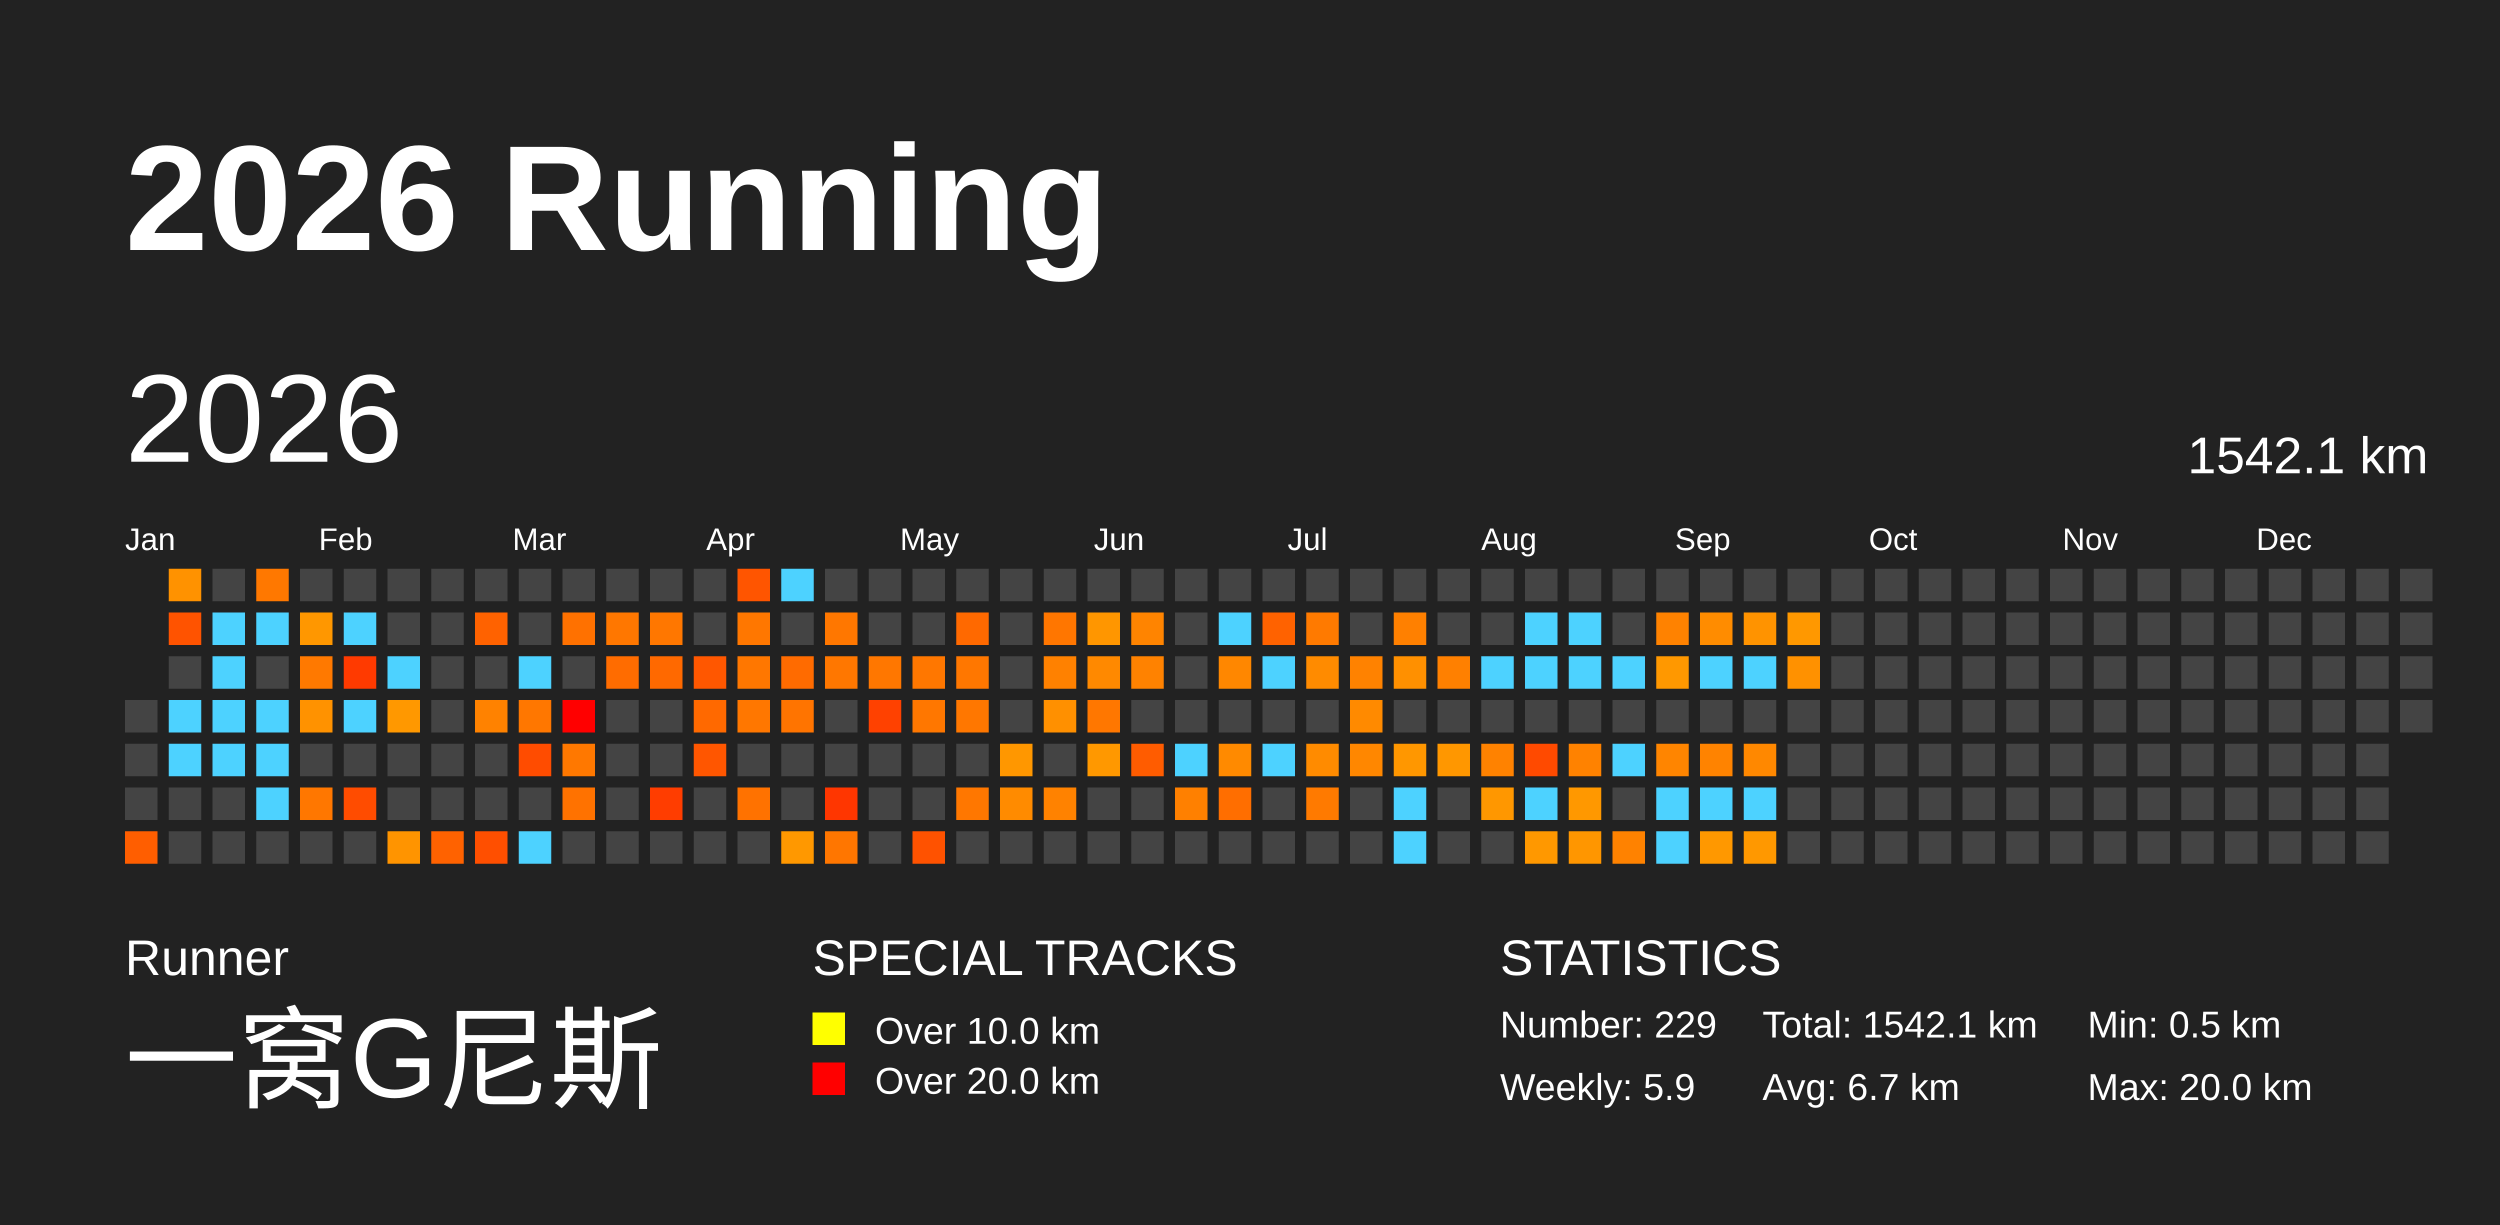
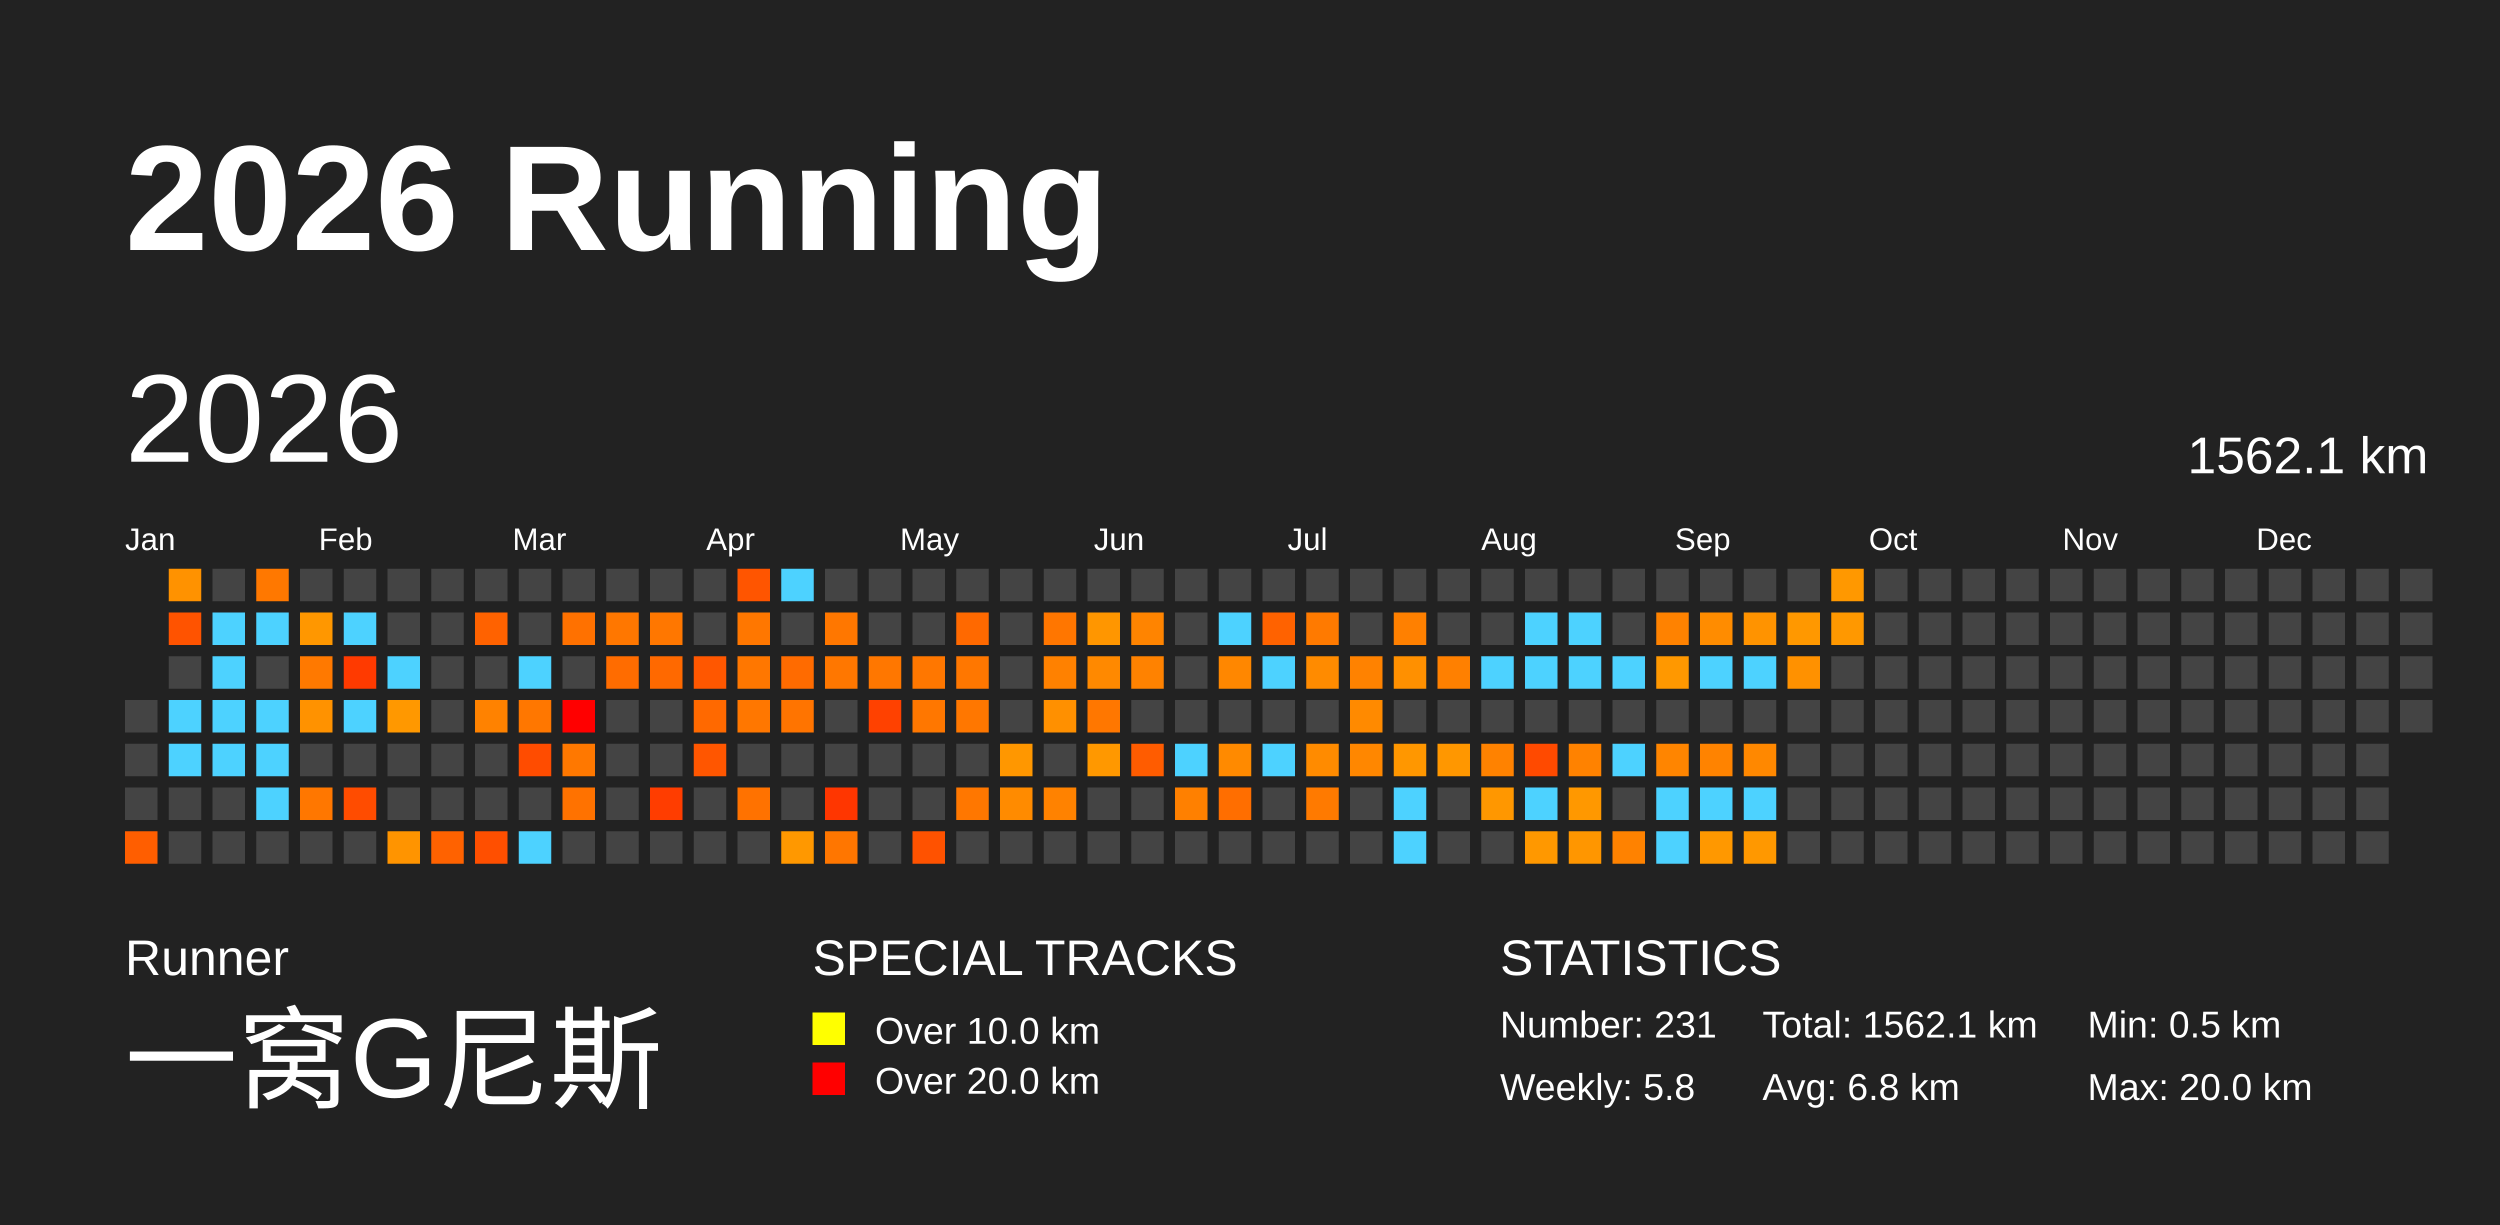
<svg xmlns="http://www.w3.org/2000/svg" baseProfile="full" height="98mm" version="1.1" viewBox="0,0,200,98" width="200mm">
-   <defs />
+   <defs>
+     <pattern height="2" id="indoor-stripe" patternUnits="userSpaceOnUse" width="2">
+       <line stroke="white" stroke-opacity="0.45" stroke-width="0.5" x1="0" x2="2" y1="2" y2="0" />
+     </pattern>
+   </defs>
  <rect fill="#222222" height="98" width="200" x="0" y="0" />
  <text fill="#FFFFFF" style="font-size:12px; font-family:Arial; font-weight:bold;" x="10" y="20">2026 Running</text>
  <text fill="#FFFFFF" style="font-size:4px; font-family:Arial" x="10" y="78">Runner</text>
  <text fill="#FFFFFF" style="font-size:9px; font-family:Arial" x="10" y="88">一窝G尼斯</text>
  <text fill="#FFFFFF" style="font-size:4px; font-family:Arial" x="65" y="78">SPECIAL TRACKS</text>
  <rect fill="yellow" height="2.6" width="2.6" x="65" y="81" />
  <text fill="#FFFFFF" style="font-size:3px; font-family:Arial" x="70" y="83.5">Over 10.0 km</text>
  <rect fill="red" height="2.6" width="2.6" x="65" y="85" />
  <text fill="#FFFFFF" style="font-size:3px; font-family:Arial" x="70" y="87.5">Over 20.0 km</text>
  <text fill="#FFFFFF" style="font-size:4px; font-family:Arial" x="120" y="78">STATISTICS</text>
-   <text fill="#FFFFFF" style="font-size:3px; font-family:Arial" x="120" y="83">Number: 229</text>
-   <text fill="#FFFFFF" style="font-size:3px; font-family:Arial" x="120" y="88">Weekly: 5.9</text>
-   <text fill="#FFFFFF" style="font-size:3px; font-family:Arial" x="141" y="83">Total: 1542.1 km</text>
-   <text fill="#FFFFFF" style="font-size:3px; font-family:Arial" x="141" y="88">Avg: 6.7 km</text>
+   <text fill="#FFFFFF" style="font-size:3px; font-family:Arial" x="120" y="83">Number: 231</text>
+   <text fill="#FFFFFF" style="font-size:3px; font-family:Arial" x="120" y="88">Weekly: 5.8</text>
+   <text fill="#FFFFFF" style="font-size:3px; font-family:Arial" x="141" y="83">Total: 1562.1 km</text>
+   <text fill="#FFFFFF" style="font-size:3px; font-family:Arial" x="141" y="88">Avg: 6.8 km</text>
  <text fill="#FFFFFF" style="font-size:3px; font-family:Arial" x="167" y="83">Min: 0.5 km</text>
  <text fill="#FFFFFF" style="font-size:3px; font-family:Arial" x="167" y="88">Max: 20.0 km</text>
  <text dominant-baseline="hanging" fill="#FFFFFF" style="font-size:10.0px; font-family:Arial;" x="10" y="30">2026</text>
-   <text dominant-baseline="hanging" fill="#FFFFFF" style="font-size:4.125px; font-family:Arial;" x="175" y="35">1542.1 km</text>
+   <text dominant-baseline="hanging" fill="#FFFFFF" style="font-size:4.125px; font-family:Arial;" x="175" y="35">1562.1 km</text>
  <text fill="#FFFFFF" style="font-size:2.5px; font-family:Arial" x="10.0" y="44">Jan</text>
  <text fill="#FFFFFF" style="font-size:2.5px; font-family:Arial" x="25.5" y="44">Feb</text>
  <text fill="#FFFFFF" style="font-size:2.5px; font-family:Arial" x="41.0" y="44">Mar</text>
  <text fill="#FFFFFF" style="font-size:2.5px; font-family:Arial" x="56.5" y="44">Apr</text>
  <text fill="#FFFFFF" style="font-size:2.5px; font-family:Arial" x="72.0" y="44">May</text>
  <text fill="#FFFFFF" style="font-size:2.5px; font-family:Arial" x="87.5" y="44">Jun</text>
  <text fill="#FFFFFF" style="font-size:2.5px; font-family:Arial" x="103.0" y="44">Jul</text>
  <text fill="#FFFFFF" style="font-size:2.5px; font-family:Arial" x="118.5" y="44">Aug</text>
  <text fill="#FFFFFF" style="font-size:2.5px; font-family:Arial" x="134.0" y="44">Sep</text>
  <text fill="#FFFFFF" style="font-size:2.5px; font-family:Arial" x="149.5" y="44">Oct</text>
  <text fill="#FFFFFF" style="font-size:2.5px; font-family:Arial" x="165.0" y="44">Nov</text>
  <text fill="#FFFFFF" style="font-size:2.5px; font-family:Arial" x="180.5" y="44">Dec</text>
  <rect fill="#444444" height="2.6" width="2.6" x="10.0" y="56.0" />
  <rect fill="#444444" height="2.6" width="2.6" x="10.0" y="59.5" />
  <rect fill="#444444" height="2.6" width="2.6" x="10.0" y="63.0" />
  <rect fill="#ff5e00" height="2.6" width="2.6" x="10.0" y="66.5" />
  <rect fill="#ff9200" height="2.6" width="2.6" x="13.5" y="45.5" />
  <rect fill="#ff5300" height="2.6" width="2.6" x="13.5" y="49.0" />
  <rect fill="#444444" height="2.6" width="2.6" x="13.5" y="52.5" />
  <rect fill="#4dd2ff" height="2.6" width="2.6" x="13.5" y="56.0" />
  <rect fill="#4dd2ff" height="2.6" width="2.6" x="13.5" y="59.5" />
  <rect fill="#444444" height="2.6" width="2.6" x="13.5" y="63.0" />
  <rect fill="#444444" height="2.6" width="2.6" x="13.5" y="66.5" />
  <rect fill="#444444" height="2.6" width="2.6" x="17.0" y="45.5" />
  <rect fill="#4dd2ff" height="2.6" width="2.6" x="17.0" y="49.0" />
  <rect fill="#4dd2ff" height="2.6" width="2.6" x="17.0" y="52.5" />
  <rect fill="#4dd2ff" height="2.6" width="2.6" x="17.0" y="56.0" />
  <rect fill="#4dd2ff" height="2.6" width="2.6" x="17.0" y="59.5" />
  <rect fill="#444444" height="2.6" width="2.6" x="17.0" y="63.0" />
  <rect fill="#444444" height="2.6" width="2.6" x="17.0" y="66.5" />
  <rect fill="#ff7800" height="2.6" width="2.6" x="20.5" y="45.5" />
  <rect fill="#4dd2ff" height="2.6" width="2.6" x="20.5" y="49.0" />
  <rect fill="#444444" height="2.6" width="2.6" x="20.5" y="52.5" />
  <rect fill="#4dd2ff" height="2.6" width="2.6" x="20.5" y="56.0" />
  <rect fill="#4dd2ff" height="2.6" width="2.6" x="20.5" y="59.5" />
  <rect fill="#4dd2ff" height="2.6" width="2.6" x="20.5" y="63.0" />
  <rect fill="#444444" height="2.6" width="2.6" x="20.5" y="66.5" />
  <rect fill="#444444" height="2.6" width="2.6" x="24.0" y="45.5" />
  <rect fill="#ff9700" height="2.6" width="2.6" x="24.0" y="49.0" />
  <rect fill="#ff7900" height="2.6" width="2.6" x="24.0" y="52.5" />
  <rect fill="#ff9200" height="2.6" width="2.6" x="24.0" y="56.0" />
  <rect fill="#444444" height="2.6" width="2.6" x="24.0" y="59.5" />
  <rect fill="#ff7700" height="2.6" width="2.6" x="24.0" y="63.0" />
  <rect fill="#444444" height="2.6" width="2.6" x="24.0" y="66.5" />
  <rect fill="#444444" height="2.6" width="2.6" x="27.5" y="45.5" />
  <rect fill="#4dd2ff" height="2.6" width="2.6" x="27.5" y="49.0" />
  <rect fill="#ff3a00" height="2.6" width="2.6" x="27.5" y="52.5" />
  <rect fill="#4dd2ff" height="2.6" width="2.6" x="27.5" y="56.0" />
  <rect fill="#444444" height="2.6" width="2.6" x="27.5" y="59.5" />
  <rect fill="#ff4c00" height="2.6" width="2.6" x="27.5" y="63.0" />
  <rect fill="#444444" height="2.6" width="2.6" x="27.5" y="66.5" />
  <rect fill="#444444" height="2.6" width="2.6" x="31.0" y="45.5" />
  <rect fill="#444444" height="2.6" width="2.6" x="31.0" y="49.0" />
  <rect fill="#4dd2ff" height="2.6" width="2.6" x="31.0" y="52.5" />
  <rect fill="#ff9800" height="2.6" width="2.6" x="31.0" y="56.0" />
  <rect fill="#444444" height="2.6" width="2.6" x="31.0" y="59.5" />
  <rect fill="#444444" height="2.6" width="2.6" x="31.0" y="63.0" />
  <rect fill="#ff9400" height="2.6" width="2.6" x="31.0" y="66.5" />
  <rect fill="#444444" height="2.6" width="2.6" x="34.5" y="45.5" />
  <rect fill="#444444" height="2.6" width="2.6" x="34.5" y="49.0" />
  <rect fill="#444444" height="2.6" width="2.6" x="34.5" y="52.5" />
  <rect fill="#444444" height="2.6" width="2.6" x="34.5" y="56.0" />
  <rect fill="#444444" height="2.6" width="2.6" x="34.5" y="59.5" />
  <rect fill="#444444" height="2.6" width="2.6" x="34.5" y="63.0" />
  <rect fill="#ff6200" height="2.6" width="2.6" x="34.5" y="66.5" />
  <rect fill="#444444" height="2.6" width="2.6" x="38.0" y="45.5" />
  <rect fill="#ff6200" height="2.6" width="2.6" x="38.0" y="49.0" />
  <rect fill="#444444" height="2.6" width="2.6" x="38.0" y="52.5" />
  <rect fill="#ff8200" height="2.6" width="2.6" x="38.0" y="56.0" />
  <rect fill="#444444" height="2.6" width="2.6" x="38.0" y="59.5" />
  <rect fill="#444444" height="2.6" width="2.6" x="38.0" y="63.0" />
  <rect fill="#ff4f00" height="2.6" width="2.6" x="38.0" y="66.5" />
  <rect fill="#444444" height="2.6" width="2.6" x="41.5" y="45.5" />
  <rect fill="#444444" height="2.6" width="2.6" x="41.5" y="49.0" />
  <rect fill="#4dd2ff" height="2.6" width="2.6" x="41.5" y="52.5" />
  <rect fill="#ff7700" height="2.6" width="2.6" x="41.5" y="56.0" />
  <rect fill="#ff4c00" height="2.6" width="2.6" x="41.5" y="59.5" />
  <rect fill="#444444" height="2.6" width="2.6" x="41.5" y="63.0" />
  <rect fill="#4dd2ff" height="2.6" width="2.6" x="41.5" y="66.5" />
  <rect fill="#444444" height="2.6" width="2.6" x="45.0" y="45.5" />
  <rect fill="#ff7100" height="2.6" width="2.6" x="45.0" y="49.0" />
  <rect fill="#444444" height="2.6" width="2.6" x="45.0" y="52.5" />
  <rect fill="red" height="2.6" width="2.6" x="45.0" y="56.0" />
  <rect fill="#ff7800" height="2.6" width="2.6" x="45.0" y="59.5" />
  <rect fill="#ff7200" height="2.6" width="2.6" x="45.0" y="63.0" />
  <rect fill="#444444" height="2.6" width="2.6" x="45.0" y="66.5" />
  <rect fill="#444444" height="2.6" width="2.6" x="48.5" y="45.5" />
  <rect fill="#ff7700" height="2.6" width="2.6" x="48.5" y="49.0" />
  <rect fill="#ff6c00" height="2.6" width="2.6" x="48.5" y="52.5" />
  <rect fill="#444444" height="2.6" width="2.6" x="48.5" y="56.0" />
  <rect fill="#444444" height="2.6" width="2.6" x="48.5" y="59.5" />
  <rect fill="#444444" height="2.6" width="2.6" x="48.5" y="63.0" />
  <rect fill="#444444" height="2.6" width="2.6" x="48.5" y="66.5" />
  <rect fill="#444444" height="2.6" width="2.6" x="52.0" y="45.5" />
  <rect fill="#ff7700" height="2.6" width="2.6" x="52.0" y="49.0" />
  <rect fill="#ff6900" height="2.6" width="2.6" x="52.0" y="52.5" />
  <rect fill="#444444" height="2.6" width="2.6" x="52.0" y="56.0" />
  <rect fill="#444444" height="2.6" width="2.6" x="52.0" y="59.5" />
  <rect fill="#ff3d00" height="2.6" width="2.6" x="52.0" y="63.0" />
  <rect fill="#444444" height="2.6" width="2.6" x="52.0" y="66.5" />
  <rect fill="#444444" height="2.6" width="2.6" x="55.5" y="45.5" />
  <rect fill="#444444" height="2.6" width="2.6" x="55.5" y="49.0" />
  <rect fill="#ff5700" height="2.6" width="2.6" x="55.5" y="52.5" />
  <rect fill="#ff6900" height="2.6" width="2.6" x="55.5" y="56.0" />
  <rect fill="#ff5600" height="2.6" width="2.6" x="55.5" y="59.5" />
  <rect fill="#444444" height="2.6" width="2.6" x="55.5" y="63.0" />
  <rect fill="#444444" height="2.6" width="2.6" x="55.5" y="66.5" />
  <rect fill="#ff5500" height="2.6" width="2.6" x="59.0" y="45.5" />
  <rect fill="#ff7700" height="2.6" width="2.6" x="59.0" y="49.0" />
  <rect fill="#ff7700" height="2.6" width="2.6" x="59.0" y="52.5" />
  <rect fill="#ff7700" height="2.6" width="2.6" x="59.0" y="56.0" />
  <rect fill="#444444" height="2.6" width="2.6" x="59.0" y="59.5" />
  <rect fill="#ff7200" height="2.6" width="2.6" x="59.0" y="63.0" />
  <rect fill="#444444" height="2.6" width="2.6" x="59.0" y="66.5" />
  <rect fill="#4dd2ff" height="2.6" width="2.6" x="62.5" y="45.5" />
  <rect fill="#444444" height="2.6" width="2.6" x="62.5" y="49.0" />
  <rect fill="#ff6b00" height="2.6" width="2.6" x="62.5" y="52.5" />
  <rect fill="#ff7400" height="2.6" width="2.6" x="62.5" y="56.0" />
  <rect fill="#444444" height="2.6" width="2.6" x="62.5" y="59.5" />
  <rect fill="#444444" height="2.6" width="2.6" x="62.5" y="63.0" />
  <rect fill="#ff9800" height="2.6" width="2.6" x="62.5" y="66.5" />
  <rect fill="#444444" height="2.6" width="2.6" x="66.0" y="45.5" />
  <rect fill="#ff7700" height="2.6" width="2.6" x="66.0" y="49.0" />
  <rect fill="#ff7700" height="2.6" width="2.6" x="66.0" y="52.5" />
  <rect fill="#444444" height="2.6" width="2.6" x="66.0" y="56.0" />
  <rect fill="#444444" height="2.6" width="2.6" x="66.0" y="59.5" />
  <rect fill="#ff3600" height="2.6" width="2.6" x="66.0" y="63.0" />
  <rect fill="#ff7600" height="2.6" width="2.6" x="66.0" y="66.5" />
  <rect fill="#444444" height="2.6" width="2.6" x="69.5" y="45.5" />
  <rect fill="#444444" height="2.6" width="2.6" x="69.5" y="49.0" />
  <rect fill="#ff7700" height="2.6" width="2.6" x="69.5" y="52.5" />
  <rect fill="#ff4100" height="2.6" width="2.6" x="69.5" y="56.0" />
  <rect fill="#444444" height="2.6" width="2.6" x="69.5" y="59.5" />
  <rect fill="#444444" height="2.6" width="2.6" x="69.5" y="63.0" />
  <rect fill="#444444" height="2.6" width="2.6" x="69.5" y="66.5" />
  <rect fill="#444444" height="2.6" width="2.6" x="73.0" y="45.5" />
  <rect fill="#444444" height="2.6" width="2.6" x="73.0" y="49.0" />
  <rect fill="#ff7700" height="2.6" width="2.6" x="73.0" y="52.5" />
  <rect fill="#ff7700" height="2.6" width="2.6" x="73.0" y="56.0" />
  <rect fill="#444444" height="2.6" width="2.6" x="73.0" y="59.5" />
  <rect fill="#444444" height="2.6" width="2.6" x="73.0" y="63.0" />
  <rect fill="#ff5200" height="2.6" width="2.6" x="73.0" y="66.5" />
  <rect fill="#444444" height="2.6" width="2.6" x="76.5" y="45.5" />
  <rect fill="#ff6900" height="2.6" width="2.6" x="76.5" y="49.0" />
  <rect fill="#ff7700" height="2.6" width="2.6" x="76.5" y="52.5" />
  <rect fill="#ff7700" height="2.6" width="2.6" x="76.5" y="56.0" />
  <rect fill="#444444" height="2.6" width="2.6" x="76.5" y="59.5" />
  <rect fill="#ff7700" height="2.6" width="2.6" x="76.5" y="63.0" />
  <rect fill="#444444" height="2.6" width="2.6" x="76.5" y="66.5" />
  <rect fill="#444444" height="2.6" width="2.6" x="80.0" y="45.5" />
  <rect fill="#444444" height="2.6" width="2.6" x="80.0" y="49.0" />
  <rect fill="#444444" height="2.6" width="2.6" x="80.0" y="52.5" />
  <rect fill="#444444" height="2.6" width="2.6" x="80.0" y="56.0" />
  <rect fill="#ff9700" height="2.6" width="2.6" x="80.0" y="59.5" />
  <rect fill="#ff8b00" height="2.6" width="2.6" x="80.0" y="63.0" />
  <rect fill="#444444" height="2.6" width="2.6" x="80.0" y="66.5" />
  <rect fill="#444444" height="2.6" width="2.6" x="83.5" y="45.5" />
  <rect fill="#ff7600" height="2.6" width="2.6" x="83.5" y="49.0" />
  <rect fill="#ff8100" height="2.6" width="2.6" x="83.5" y="52.5" />
  <rect fill="#ff9000" height="2.6" width="2.6" x="83.5" y="56.0" />
  <rect fill="#444444" height="2.6" width="2.6" x="83.5" y="59.5" />
  <rect fill="#ff8200" height="2.6" width="2.6" x="83.5" y="63.0" />
  <rect fill="#444444" height="2.6" width="2.6" x="83.5" y="66.5" />
  <rect fill="#444444" height="2.6" width="2.6" x="87.0" y="45.5" />
  <rect fill="#ff9600" height="2.6" width="2.6" x="87.0" y="49.0" />
  <rect fill="#ff8900" height="2.6" width="2.6" x="87.0" y="52.5" />
  <rect fill="#ff7700" height="2.6" width="2.6" x="87.0" y="56.0" />
  <rect fill="#ff9800" height="2.6" width="2.6" x="87.0" y="59.5" />
  <rect fill="#444444" height="2.6" width="2.6" x="87.0" y="63.0" />
  <rect fill="#444444" height="2.6" width="2.6" x="87.0" y="66.5" />
  <rect fill="#444444" height="2.6" width="2.6" x="90.5" y="45.5" />
  <rect fill="#ff8400" height="2.6" width="2.6" x="90.5" y="49.0" />
  <rect fill="#ff8200" height="2.6" width="2.6" x="90.5" y="52.5" />
  <rect fill="#444444" height="2.6" width="2.6" x="90.5" y="56.0" />
  <rect fill="#ff5c00" height="2.6" width="2.6" x="90.5" y="59.5" />
  <rect fill="#444444" height="2.6" width="2.6" x="90.5" y="63.0" />
  <rect fill="#444444" height="2.6" width="2.6" x="90.5" y="66.5" />
  <rect fill="#444444" height="2.6" width="2.6" x="94.0" y="45.5" />
  <rect fill="#444444" height="2.6" width="2.6" x="94.0" y="49.0" />
  <rect fill="#444444" height="2.6" width="2.6" x="94.0" y="52.5" />
  <rect fill="#444444" height="2.6" width="2.6" x="94.0" y="56.0" />
  <rect fill="#4dd2ff" height="2.6" width="2.6" x="94.0" y="59.5" />
  <rect fill="#ff8000" height="2.6" width="2.6" x="94.0" y="63.0" />
  <rect fill="#444444" height="2.6" width="2.6" x="94.0" y="66.5" />
  <rect fill="#444444" height="2.6" width="2.6" x="97.5" y="45.5" />
  <rect fill="#4dd2ff" height="2.6" width="2.6" x="97.5" y="49.0" />
  <rect fill="#ff8700" height="2.6" width="2.6" x="97.5" y="52.5" />
  <rect fill="#444444" height="2.6" width="2.6" x="97.5" y="56.0" />
  <rect fill="#ff8a00" height="2.6" width="2.6" x="97.5" y="59.5" />
  <rect fill="#ff6e00" height="2.6" width="2.6" x="97.5" y="63.0" />
  <rect fill="#444444" height="2.6" width="2.6" x="97.5" y="66.5" />
  <rect fill="#444444" height="2.6" width="2.6" x="101.0" y="45.5" />
  <rect fill="#ff6200" height="2.6" width="2.6" x="101.0" y="49.0" />
  <rect fill="#4dd2ff" height="2.6" width="2.6" x="101.0" y="52.5" />
  <rect fill="#444444" height="2.6" width="2.6" x="101.0" y="56.0" />
  <rect fill="#4dd2ff" height="2.6" width="2.6" x="101.0" y="59.5" />
  <rect fill="#444444" height="2.6" width="2.6" x="101.0" y="63.0" />
  <rect fill="#444444" height="2.6" width="2.6" x="101.0" y="66.5" />
  <rect fill="#444444" height="2.6" width="2.6" x="104.5" y="45.5" />
  <rect fill="#ff7a00" height="2.6" width="2.6" x="104.5" y="49.0" />
  <rect fill="#ff8b00" height="2.6" width="2.6" x="104.5" y="52.5" />
  <rect fill="#444444" height="2.6" width="2.6" x="104.5" y="56.0" />
  <rect fill="#ff8b00" height="2.6" width="2.6" x="104.5" y="59.5" />
  <rect fill="#ff7a00" height="2.6" width="2.6" x="104.5" y="63.0" />
  <rect fill="#444444" height="2.6" width="2.6" x="104.5" y="66.5" />
  <rect fill="#444444" height="2.6" width="2.6" x="108.0" y="45.5" />
  <rect fill="#444444" height="2.6" width="2.6" x="108.0" y="49.0" />
  <rect fill="#ff8200" height="2.6" width="2.6" x="108.0" y="52.5" />
  <rect fill="#ff8a00" height="2.6" width="2.6" x="108.0" y="56.0" />
  <rect fill="#ff8700" height="2.6" width="2.6" x="108.0" y="59.5" />
  <rect fill="#444444" height="2.6" width="2.6" x="108.0" y="63.0" />
  <rect fill="#444444" height="2.6" width="2.6" x="108.0" y="66.5" />
  <rect fill="#444444" height="2.6" width="2.6" x="111.5" y="45.5" />
  <rect fill="#ff8000" height="2.6" width="2.6" x="111.5" y="49.0" />
  <rect fill="#ff9000" height="2.6" width="2.6" x="111.5" y="52.5" />
  <rect fill="#444444" height="2.6" width="2.6" x="111.5" y="56.0" />
  <rect fill="#ff9700" height="2.6" width="2.6" x="111.5" y="59.5" />
  <rect fill="#4dd2ff" height="2.6" width="2.6" x="111.5" y="63.0" />
  <rect fill="#4dd2ff" height="2.6" width="2.6" x="111.5" y="66.5" />
  <rect fill="#444444" height="2.6" width="2.6" x="115.0" y="45.5" />
  <rect fill="#444444" height="2.6" width="2.6" x="115.0" y="49.0" />
  <rect fill="#ff8000" height="2.6" width="2.6" x="115.0" y="52.5" />
  <rect fill="#444444" height="2.6" width="2.6" x="115.0" y="56.0" />
  <rect fill="#ff9700" height="2.6" width="2.6" x="115.0" y="59.5" />
  <rect fill="#444444" height="2.6" width="2.6" x="115.0" y="63.0" />
  <rect fill="#444444" height="2.6" width="2.6" x="115.0" y="66.5" />
  <rect fill="#444444" height="2.6" width="2.6" x="118.5" y="45.5" />
  <rect fill="#444444" height="2.6" width="2.6" x="118.5" y="49.0" />
  <rect fill="#4dd2ff" height="2.6" width="2.6" x="118.5" y="52.5" />
  <rect fill="#444444" height="2.6" width="2.6" x="118.5" y="56.0" />
  <rect fill="#ff8200" height="2.6" width="2.6" x="118.5" y="59.5" />
  <rect fill="#ff9700" height="2.6" width="2.6" x="118.5" y="63.0" />
  <rect fill="#444444" height="2.6" width="2.6" x="118.5" y="66.5" />
  <rect fill="#444444" height="2.6" width="2.6" x="122.0" y="45.5" />
  <rect fill="#4dd2ff" height="2.6" width="2.6" x="122.0" y="49.0" />
  <rect fill="#4dd2ff" height="2.6" width="2.6" x="122.0" y="52.5" />
  <rect fill="#444444" height="2.6" width="2.6" x="122.0" y="56.0" />
  <rect fill="#ff4a00" height="2.6" width="2.6" x="122.0" y="59.5" />
  <rect fill="#4dd2ff" height="2.6" width="2.6" x="122.0" y="63.0" />
  <rect fill="#ff9800" height="2.6" width="2.6" x="122.0" y="66.5" />
  <rect fill="#444444" height="2.6" width="2.6" x="125.5" y="45.5" />
  <rect fill="#4dd2ff" height="2.6" width="2.6" x="125.5" y="49.0" />
  <rect fill="#4dd2ff" height="2.6" width="2.6" x="125.5" y="52.5" />
  <rect fill="#444444" height="2.6" width="2.6" x="125.5" y="56.0" />
  <rect fill="#ff8200" height="2.6" width="2.6" x="125.5" y="59.5" />
  <rect fill="#ff9800" height="2.6" width="2.6" x="125.5" y="63.0" />
  <rect fill="#ff9600" height="2.6" width="2.6" x="125.5" y="66.5" />
  <rect fill="#444444" height="2.6" width="2.6" x="129.0" y="45.5" />
  <rect fill="#444444" height="2.6" width="2.6" x="129.0" y="49.0" />
  <rect fill="#4dd2ff" height="2.6" width="2.6" x="129.0" y="52.5" />
  <rect fill="#444444" height="2.6" width="2.6" x="129.0" y="56.0" />
  <rect fill="#4dd2ff" height="2.6" width="2.6" x="129.0" y="59.5" />
  <rect fill="#444444" height="2.6" width="2.6" x="129.0" y="63.0" />
  <rect fill="#ff8200" height="2.6" width="2.6" x="129.0" y="66.5" />
  <rect fill="#444444" height="2.6" width="2.6" x="132.5" y="45.5" />
  <rect fill="#ff8200" height="2.6" width="2.6" x="132.5" y="49.0" />
  <rect fill="#ff9800" height="2.6" width="2.6" x="132.5" y="52.5" />
  <rect fill="#444444" height="2.6" width="2.6" x="132.5" y="56.0" />
  <rect fill="#ff8500" height="2.6" width="2.6" x="132.5" y="59.5" />
  <rect fill="#4dd2ff" height="2.6" width="2.6" x="132.5" y="63.0" />
  <rect fill="#4dd2ff" height="2.6" width="2.6" x="132.5" y="66.5" />
  <rect fill="#444444" height="2.6" width="2.6" x="136.0" y="45.5" />
  <rect fill="#ff8c00" height="2.6" width="2.6" x="136.0" y="49.0" />
  <rect fill="#4dd2ff" height="2.6" width="2.6" x="136.0" y="52.5" />
  <rect fill="#444444" height="2.6" width="2.6" x="136.0" y="56.0" />
  <rect fill="#ff8300" height="2.6" width="2.6" x="136.0" y="59.5" />
  <rect fill="#4dd2ff" height="2.6" width="2.6" x="136.0" y="63.0" />
  <rect fill="#ff9800" height="2.6" width="2.6" x="136.0" y="66.5" />
  <rect fill="#444444" height="2.6" width="2.6" x="139.5" y="45.5" />
  <rect fill="#ff9300" height="2.6" width="2.6" x="139.5" y="49.0" />
  <rect fill="#4dd2ff" height="2.6" width="2.6" x="139.5" y="52.5" />
  <rect fill="#444444" height="2.6" width="2.6" x="139.5" y="56.0" />
  <rect fill="#ff8800" height="2.6" width="2.6" x="139.5" y="59.5" />
  <rect fill="#4dd2ff" height="2.6" width="2.6" x="139.5" y="63.0" />
  <rect fill="#ff9800" height="2.6" width="2.6" x="139.5" y="66.5" />
  <rect fill="#444444" height="2.6" width="2.6" x="143.0" y="45.5" />
  <rect fill="#ff9800" height="2.6" width="2.6" x="143.0" y="49.0" />
  <rect fill="#ff9100" height="2.6" width="2.6" x="143.0" y="52.5" />
  <rect fill="#444444" height="2.6" width="2.6" x="143.0" y="56.0" />
  <rect fill="#444444" height="2.6" width="2.6" x="143.0" y="59.5" />
  <rect fill="#444444" height="2.6" width="2.6" x="143.0" y="63.0" />
  <rect fill="#444444" height="2.6" width="2.6" x="143.0" y="66.5" />
-   <rect fill="#444444" height="2.6" width="2.6" x="146.5" y="45.5" />
-   <rect fill="#444444" height="2.6" width="2.6" x="146.5" y="49.0" />
+   <rect fill="#ff9800" height="2.6" width="2.6" x="146.5" y="45.5" />
+   <rect fill="#ff9800" height="2.6" width="2.6" x="146.5" y="49.0" />
  <rect fill="#444444" height="2.6" width="2.6" x="146.5" y="52.5" />
  <rect fill="#444444" height="2.6" width="2.6" x="146.5" y="56.0" />
  <rect fill="#444444" height="2.6" width="2.6" x="146.5" y="59.5" />
  <rect fill="#444444" height="2.6" width="2.6" x="146.5" y="63.0" />
  <rect fill="#444444" height="2.6" width="2.6" x="146.5" y="66.5" />
  <rect fill="#444444" height="2.6" width="2.6" x="150.0" y="45.5" />
  <rect fill="#444444" height="2.6" width="2.6" x="150.0" y="49.0" />
  <rect fill="#444444" height="2.6" width="2.6" x="150.0" y="52.5" />
  <rect fill="#444444" height="2.6" width="2.6" x="150.0" y="56.0" />
  <rect fill="#444444" height="2.6" width="2.6" x="150.0" y="59.5" />
  <rect fill="#444444" height="2.6" width="2.6" x="150.0" y="63.0" />
  <rect fill="#444444" height="2.6" width="2.6" x="150.0" y="66.5" />
  <rect fill="#444444" height="2.6" width="2.6" x="153.5" y="45.5" />
  <rect fill="#444444" height="2.6" width="2.6" x="153.5" y="49.0" />
  <rect fill="#444444" height="2.6" width="2.6" x="153.5" y="52.5" />
  <rect fill="#444444" height="2.6" width="2.6" x="153.5" y="56.0" />
  <rect fill="#444444" height="2.6" width="2.6" x="153.5" y="59.5" />
  <rect fill="#444444" height="2.6" width="2.6" x="153.5" y="63.0" />
  <rect fill="#444444" height="2.6" width="2.6" x="153.5" y="66.5" />
  <rect fill="#444444" height="2.6" width="2.6" x="157.0" y="45.5" />
  <rect fill="#444444" height="2.6" width="2.6" x="157.0" y="49.0" />
  <rect fill="#444444" height="2.6" width="2.6" x="157.0" y="52.5" />
  <rect fill="#444444" height="2.6" width="2.6" x="157.0" y="56.0" />
  <rect fill="#444444" height="2.6" width="2.6" x="157.0" y="59.5" />
  <rect fill="#444444" height="2.6" width="2.6" x="157.0" y="63.0" />
  <rect fill="#444444" height="2.6" width="2.6" x="157.0" y="66.5" />
  <rect fill="#444444" height="2.6" width="2.6" x="160.5" y="45.5" />
  <rect fill="#444444" height="2.6" width="2.6" x="160.5" y="49.0" />
  <rect fill="#444444" height="2.6" width="2.6" x="160.5" y="52.5" />
  <rect fill="#444444" height="2.6" width="2.6" x="160.5" y="56.0" />
  <rect fill="#444444" height="2.6" width="2.6" x="160.5" y="59.5" />
  <rect fill="#444444" height="2.6" width="2.6" x="160.5" y="63.0" />
  <rect fill="#444444" height="2.6" width="2.6" x="160.5" y="66.5" />
  <rect fill="#444444" height="2.6" width="2.6" x="164.0" y="45.5" />
  <rect fill="#444444" height="2.6" width="2.6" x="164.0" y="49.0" />
  <rect fill="#444444" height="2.6" width="2.6" x="164.0" y="52.5" />
  <rect fill="#444444" height="2.6" width="2.6" x="164.0" y="56.0" />
  <rect fill="#444444" height="2.6" width="2.6" x="164.0" y="59.5" />
  <rect fill="#444444" height="2.6" width="2.6" x="164.0" y="63.0" />
  <rect fill="#444444" height="2.6" width="2.6" x="164.0" y="66.5" />
  <rect fill="#444444" height="2.6" width="2.6" x="167.5" y="45.5" />
  <rect fill="#444444" height="2.6" width="2.6" x="167.5" y="49.0" />
  <rect fill="#444444" height="2.6" width="2.6" x="167.5" y="52.5" />
  <rect fill="#444444" height="2.6" width="2.6" x="167.5" y="56.0" />
  <rect fill="#444444" height="2.6" width="2.6" x="167.5" y="59.5" />
  <rect fill="#444444" height="2.6" width="2.6" x="167.5" y="63.0" />
  <rect fill="#444444" height="2.6" width="2.6" x="167.5" y="66.5" />
  <rect fill="#444444" height="2.6" width="2.6" x="171.0" y="45.5" />
  <rect fill="#444444" height="2.6" width="2.6" x="171.0" y="49.0" />
  <rect fill="#444444" height="2.6" width="2.6" x="171.0" y="52.5" />
  <rect fill="#444444" height="2.6" width="2.6" x="171.0" y="56.0" />
  <rect fill="#444444" height="2.6" width="2.6" x="171.0" y="59.5" />
  <rect fill="#444444" height="2.6" width="2.6" x="171.0" y="63.0" />
  <rect fill="#444444" height="2.6" width="2.6" x="171.0" y="66.5" />
  <rect fill="#444444" height="2.6" width="2.6" x="174.5" y="45.5" />
  <rect fill="#444444" height="2.6" width="2.6" x="174.5" y="49.0" />
  <rect fill="#444444" height="2.6" width="2.6" x="174.5" y="52.5" />
  <rect fill="#444444" height="2.6" width="2.6" x="174.5" y="56.0" />
  <rect fill="#444444" height="2.6" width="2.6" x="174.5" y="59.5" />
  <rect fill="#444444" height="2.6" width="2.6" x="174.5" y="63.0" />
  <rect fill="#444444" height="2.6" width="2.6" x="174.5" y="66.5" />
  <rect fill="#444444" height="2.6" width="2.6" x="178.0" y="45.5" />
  <rect fill="#444444" height="2.6" width="2.6" x="178.0" y="49.0" />
  <rect fill="#444444" height="2.6" width="2.6" x="178.0" y="52.5" />
  <rect fill="#444444" height="2.6" width="2.6" x="178.0" y="56.0" />
  <rect fill="#444444" height="2.6" width="2.6" x="178.0" y="59.5" />
  <rect fill="#444444" height="2.6" width="2.6" x="178.0" y="63.0" />
  <rect fill="#444444" height="2.6" width="2.6" x="178.0" y="66.5" />
  <rect fill="#444444" height="2.6" width="2.6" x="181.5" y="45.5" />
  <rect fill="#444444" height="2.6" width="2.6" x="181.5" y="49.0" />
  <rect fill="#444444" height="2.6" width="2.6" x="181.5" y="52.5" />
  <rect fill="#444444" height="2.6" width="2.6" x="181.5" y="56.0" />
  <rect fill="#444444" height="2.6" width="2.6" x="181.5" y="59.5" />
  <rect fill="#444444" height="2.6" width="2.6" x="181.5" y="63.0" />
  <rect fill="#444444" height="2.6" width="2.6" x="181.5" y="66.5" />
  <rect fill="#444444" height="2.6" width="2.6" x="185.0" y="45.5" />
  <rect fill="#444444" height="2.6" width="2.6" x="185.0" y="49.0" />
  <rect fill="#444444" height="2.6" width="2.6" x="185.0" y="52.5" />
  <rect fill="#444444" height="2.6" width="2.6" x="185.0" y="56.0" />
  <rect fill="#444444" height="2.6" width="2.6" x="185.0" y="59.5" />
  <rect fill="#444444" height="2.6" width="2.6" x="185.0" y="63.0" />
  <rect fill="#444444" height="2.6" width="2.6" x="185.0" y="66.5" />
  <rect fill="#444444" height="2.6" width="2.6" x="188.5" y="45.5" />
  <rect fill="#444444" height="2.6" width="2.6" x="188.5" y="49.0" />
  <rect fill="#444444" height="2.6" width="2.6" x="188.5" y="52.5" />
  <rect fill="#444444" height="2.6" width="2.6" x="188.5" y="56.0" />
  <rect fill="#444444" height="2.6" width="2.6" x="188.5" y="59.5" />
  <rect fill="#444444" height="2.6" width="2.6" x="188.5" y="63.0" />
  <rect fill="#444444" height="2.6" width="2.6" x="188.5" y="66.5" />
  <rect fill="#444444" height="2.6" width="2.6" x="192.0" y="45.5" />
  <rect fill="#444444" height="2.6" width="2.6" x="192.0" y="49.0" />
  <rect fill="#444444" height="2.6" width="2.6" x="192.0" y="52.5" />
  <rect fill="#444444" height="2.6" width="2.6" x="192.0" y="56.0" />
</svg>
